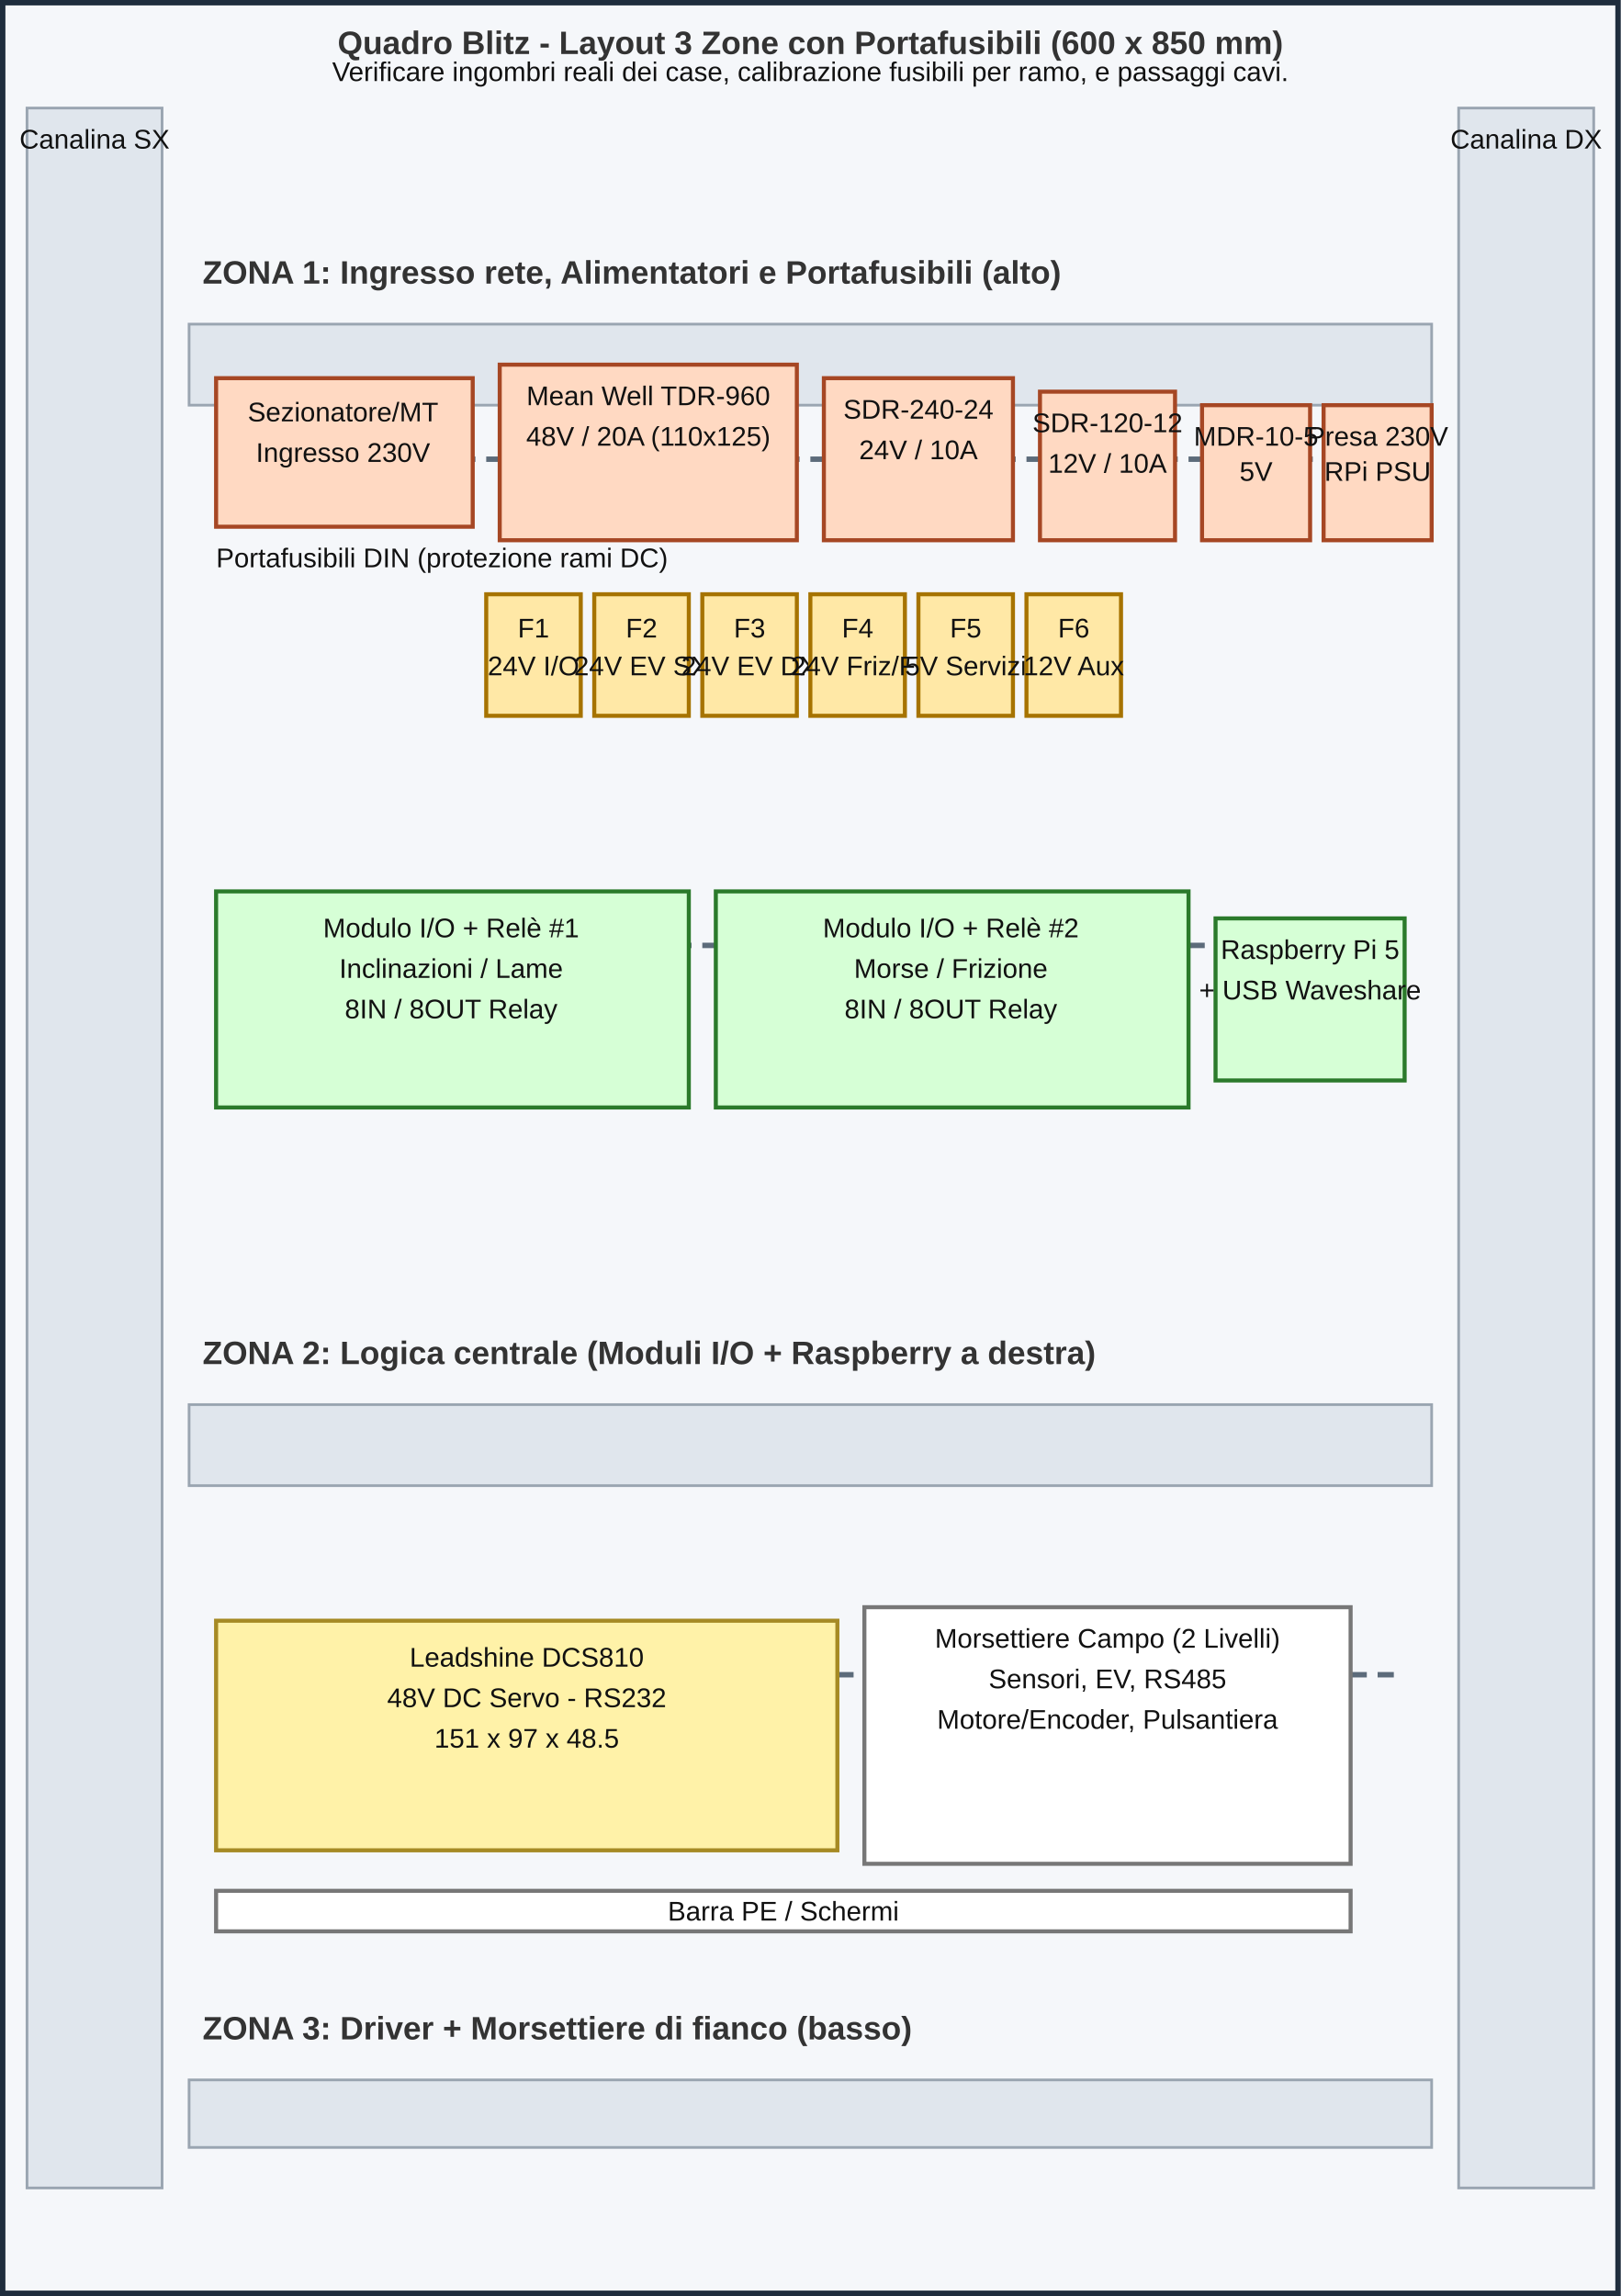
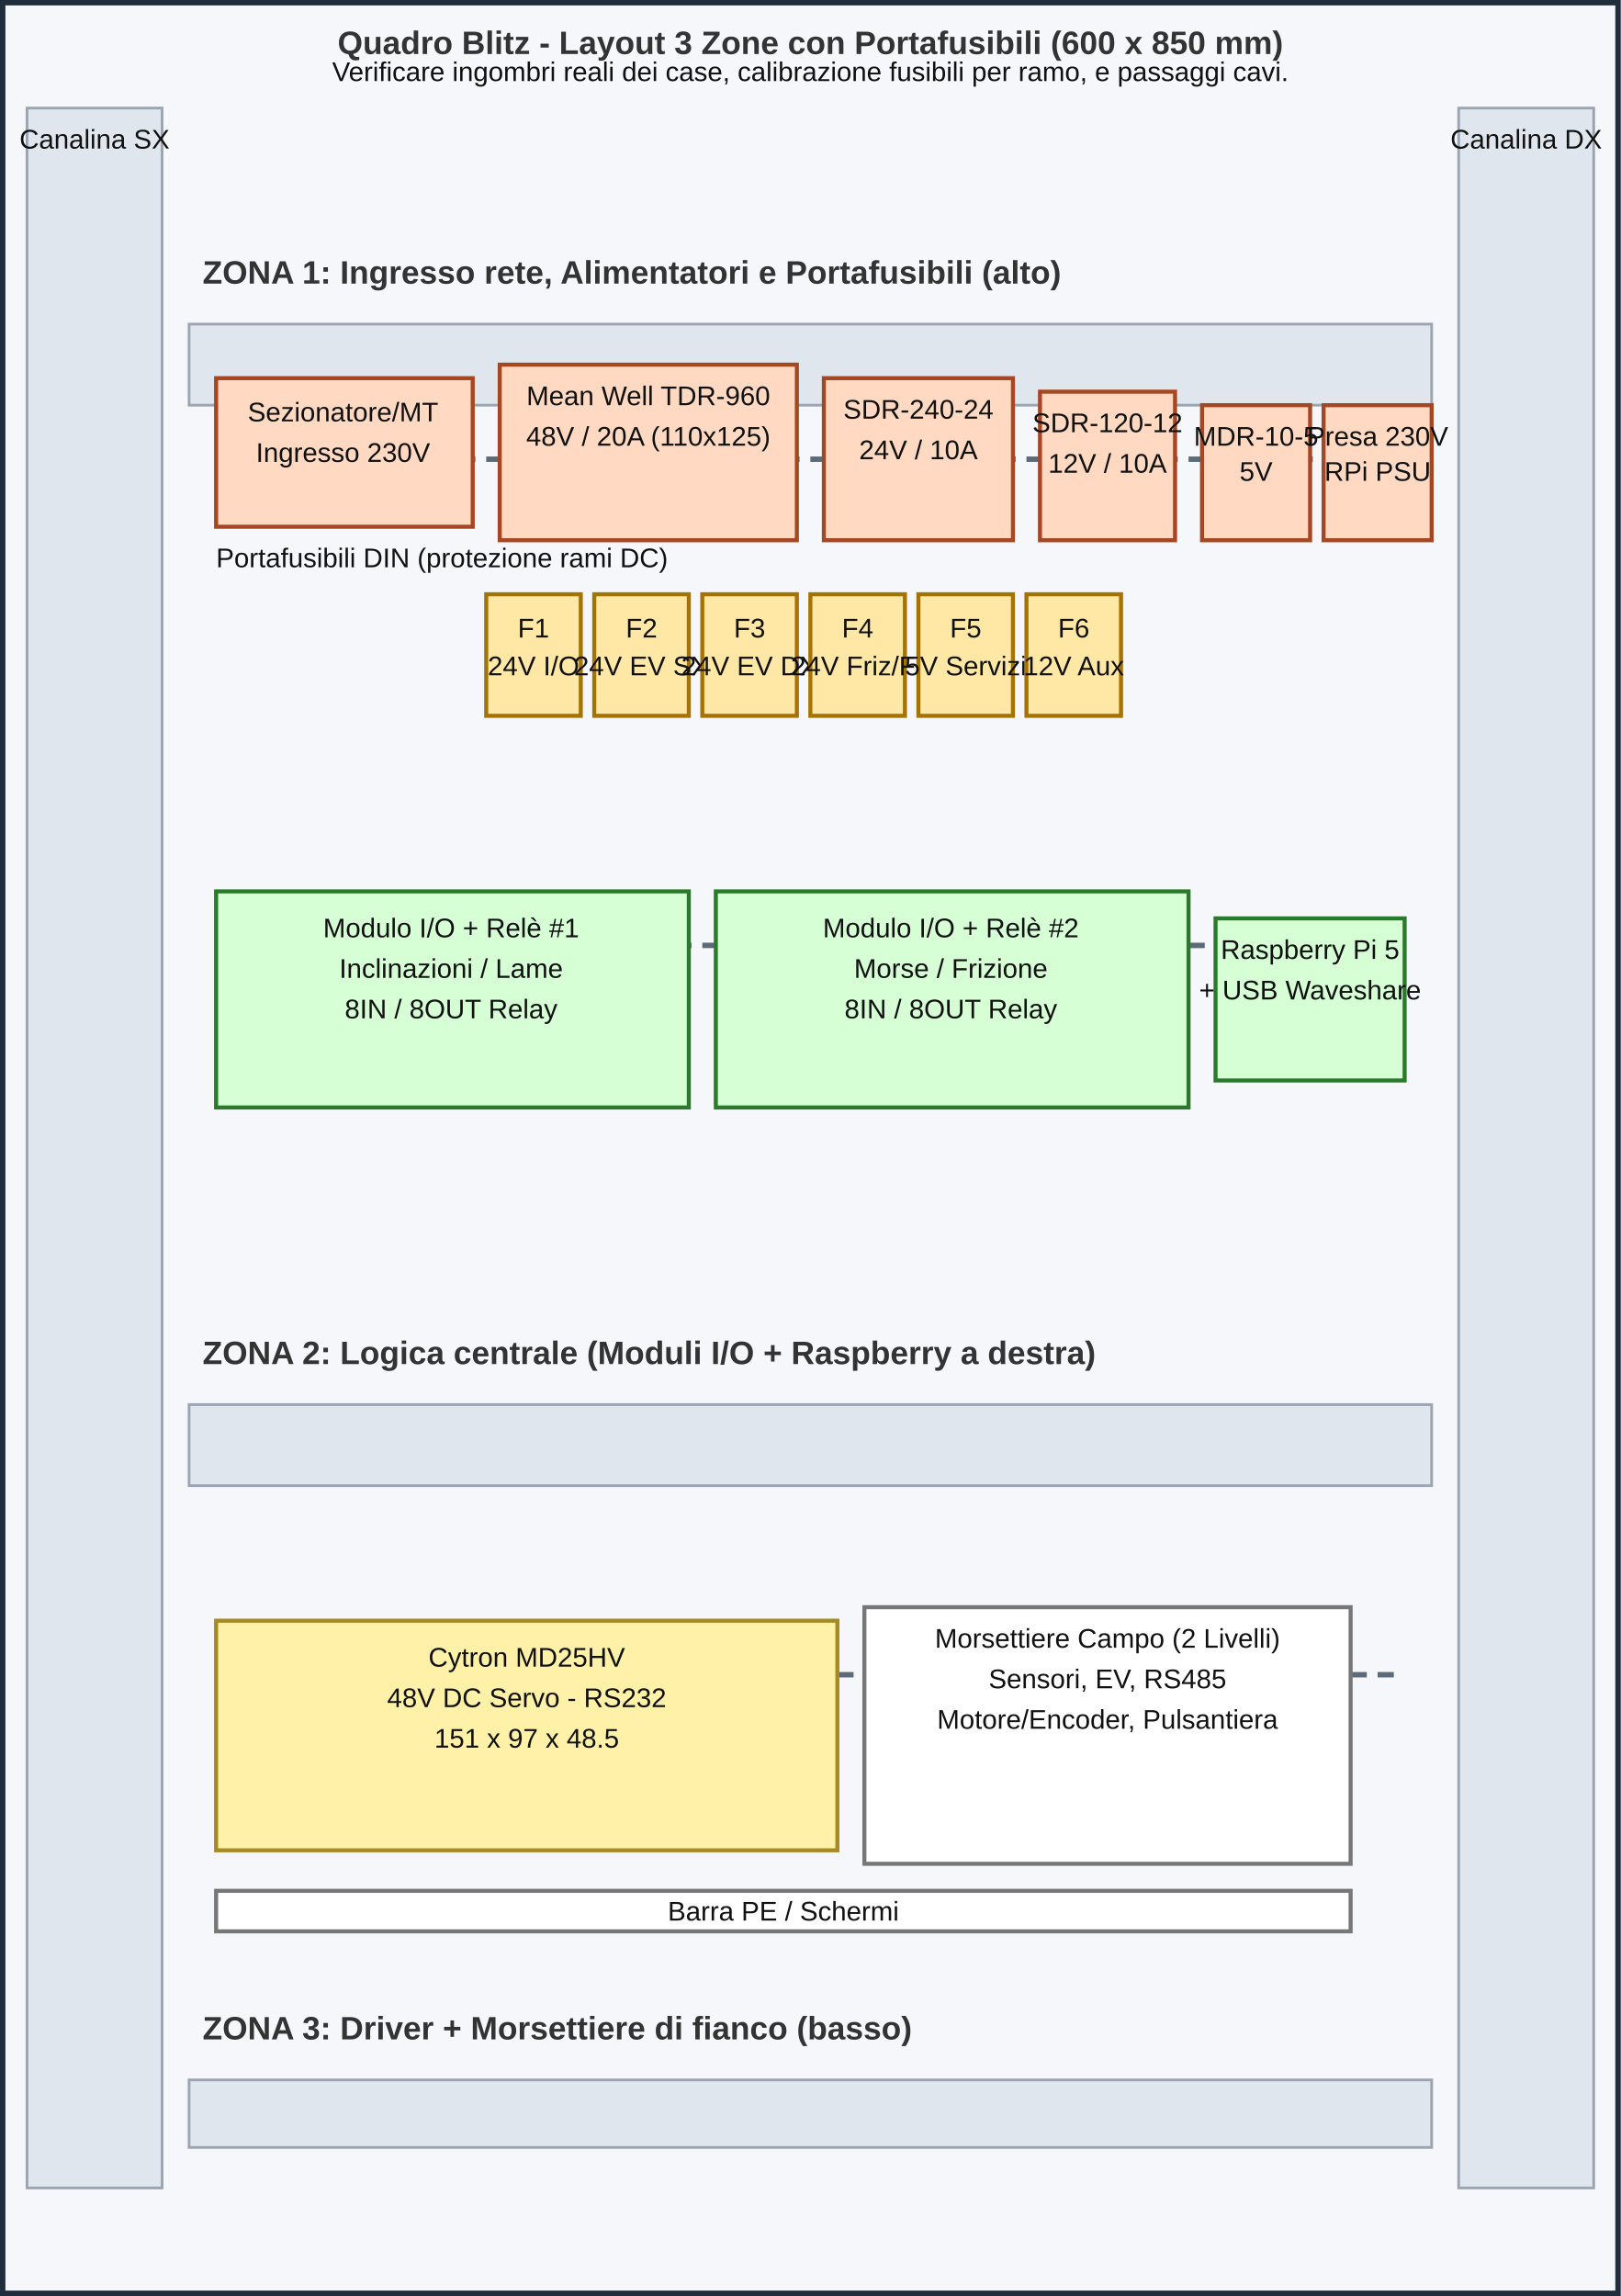
<svg xmlns="http://www.w3.org/2000/svg" width="600mm" height="850mm" viewBox="0 0 600 850">
  <style>
    .panel { fill:#f5f7fa; stroke:#1f2d3d; stroke-width:2; }
    .canalina { fill:#e0e6ed; stroke:#9aa5b1; stroke-width:1; }
    .din { stroke:#5c6b7a; stroke-width:2; stroke-dasharray:6 4; }
    .comp-hot { fill:#ffd9c2; stroke:#a64724; stroke-width:1.5; }
    .comp-logic { fill:#d6ffd6; stroke:#2b7a2b; stroke-width:1.5; }
    .comp-driver { fill:#fff2a8; stroke:#a68a24; stroke-width:1.5; }
    .terminal { fill:#fff; stroke:#777; stroke-width:1.5; }
    .fuse { fill:#ffe8a6; stroke:#a67300; stroke-width:1.5; }
    .label { font-family:Arial, sans-serif; font-size:10px; fill:#111; }
    .zone-title { font-family:Arial, sans-serif; font-size:12px; font-weight:bold; fill:#333; }
  </style>
  <rect x="1" y="1" width="598" height="848" class="panel" />
  <text x="300" y="20" text-anchor="middle" class="zone-title">Quadro Blitz - Layout 3 Zone con Portafusibili (600 x 850 mm)</text>
  <rect x="10" y="40" width="50" height="770" class="canalina" />
  <text x="35" y="55" text-anchor="middle" class="label">Canalina SX</text>
  <rect x="540" y="40" width="50" height="770" class="canalina" />
  <text x="565" y="55" text-anchor="middle" class="label">Canalina DX</text>
  <rect x="70" y="120" width="460" height="30" class="canalina" />
  <rect x="70" y="520" width="460" height="30" class="canalina" />
  <rect x="70" y="770" width="460" height="25" class="canalina" />
  <line x1="80" y1="170" x2="520" y2="170" class="din" />
  <line x1="80" y1="350" x2="520" y2="350" class="din" />
  <line x1="80" y1="620" x2="520" y2="620" class="din" />
  <text x="75" y="105" class="zone-title">ZONA 1: Ingresso rete, Alimentatori e Portafusibili (alto)</text>
  <text x="75" y="505" class="zone-title">ZONA 2: Logica centrale (Moduli I/O + Raspberry a destra)</text>
  <text x="75" y="755" class="zone-title">ZONA 3: Driver + Morsettiere di fianco (basso)</text>
  <rect x="80" y="140" width="95" height="55" class="comp-hot" />
  <text x="127" y="156" text-anchor="middle" class="label">Sezionatore/MT</text>
  <text x="127" y="171" text-anchor="middle" class="label">Ingresso 230V</text>
  <rect x="185" y="135" width="110" height="65" class="comp-hot" />
  <text x="240" y="150" text-anchor="middle" class="label">Mean Well TDR-960</text>
  <text x="240" y="165" text-anchor="middle" class="label">48V / 20A (110x125)</text>
  <rect x="305" y="140" width="70" height="60" class="comp-hot" />
  <text x="340" y="155" text-anchor="middle" class="label">SDR-240-24</text>
  <text x="340" y="170" text-anchor="middle" class="label">24V / 10A</text>
  <rect x="385" y="145" width="50" height="55" class="comp-hot" />
  <text x="410" y="160" text-anchor="middle" class="label">SDR-120-12</text>
  <text x="410" y="175" text-anchor="middle" class="label">12V / 10A</text>
  <rect x="445" y="150" width="40" height="50" class="comp-hot" />
  <text x="465" y="165" text-anchor="middle" class="label">MDR-10-5</text>
  <text x="465" y="178" text-anchor="middle" class="label">5V</text>
  <rect x="490" y="150" width="40" height="50" class="comp-hot" />
  <text x="510" y="165" text-anchor="middle" class="label">Presa 230V</text>
  <text x="510" y="178" text-anchor="middle" class="label">RPi PSU</text>
  <text x="80" y="210" class="label">Portafusibili DIN (protezione rami DC)</text>
  <rect x="180" y="220" width="35" height="45" class="fuse" />
  <text x="197.5" y="236" text-anchor="middle" class="label">F1</text>
  <text x="197.5" y="250" text-anchor="middle" class="label">24V I/O</text>
  <rect x="220" y="220" width="35" height="45" class="fuse" />
  <text x="237.5" y="236" text-anchor="middle" class="label">F2</text>
  <text x="237.5" y="250" text-anchor="middle" class="label">24V EV SX</text>
  <rect x="260" y="220" width="35" height="45" class="fuse" />
  <text x="277.5" y="236" text-anchor="middle" class="label">F3</text>
  <text x="277.5" y="250" text-anchor="middle" class="label">24V EV DX</text>
  <rect x="300" y="220" width="35" height="45" class="fuse" />
  <text x="317.5" y="236" text-anchor="middle" class="label">F4</text>
  <text x="317.5" y="250" text-anchor="middle" class="label">24V Friz/Fr</text>
  <rect x="340" y="220" width="35" height="45" class="fuse" />
  <text x="357.5" y="236" text-anchor="middle" class="label">F5</text>
  <text x="357.5" y="250" text-anchor="middle" class="label">5V Servizi</text>
  <rect x="380" y="220" width="35" height="45" class="fuse" />
  <text x="397.5" y="236" text-anchor="middle" class="label">F6</text>
  <text x="397.5" y="250" text-anchor="middle" class="label">12V Aux</text>
  <rect x="80" y="330" width="175" height="80" class="comp-logic" />
  <text x="167" y="347" text-anchor="middle" class="label">Modulo I/O + Relè #1</text>
  <text x="167" y="362" text-anchor="middle" class="label">Inclinazioni / Lame</text>
  <text x="167" y="377" text-anchor="middle" class="label">8IN / 8OUT Relay</text>
  <rect x="265" y="330" width="175" height="80" class="comp-logic" />
  <text x="352" y="347" text-anchor="middle" class="label">Modulo I/O + Relè #2</text>
  <text x="352" y="362" text-anchor="middle" class="label">Morse / Frizione</text>
  <text x="352" y="377" text-anchor="middle" class="label">8IN / 8OUT Relay</text>
  <rect x="450" y="340" width="70" height="60" class="comp-logic" />
  <text x="485" y="355" text-anchor="middle" class="label">Raspberry Pi 5</text>
  <text x="485" y="370" text-anchor="middle" class="label">+ USB Waveshare</text>
  <rect x="80" y="600" width="230" height="85" class="comp-driver" />
-   <text x="195" y="617" text-anchor="middle" class="label">Leadshine DCS810</text>
+   <text x="195" y="617" text-anchor="middle" class="label">Cytron MD25HV</text>
  <text x="195" y="632" text-anchor="middle" class="label">48V DC Servo - RS232</text>
  <text x="195" y="647" text-anchor="middle" class="label">151 x 97 x 48.5</text>
  <rect x="320" y="595" width="180" height="95" class="terminal" />
  <text x="410" y="610" text-anchor="middle" class="label">Morsettiere Campo (2 Livelli)</text>
  <text x="410" y="625" text-anchor="middle" class="label">Sensori, EV, RS485</text>
  <text x="410" y="640" text-anchor="middle" class="label">Motore/Encoder, Pulsantiera</text>
  <rect x="80" y="700" width="420" height="15" class="terminal" />
  <text x="290" y="711" text-anchor="middle" class="label">Barra PE / Schermi</text>
  <text x="300" y="30" text-anchor="middle" class="label">Verificare ingombri reali dei case, calibrazione fusibili per ramo, e passaggi cavi.</text>
</svg>
